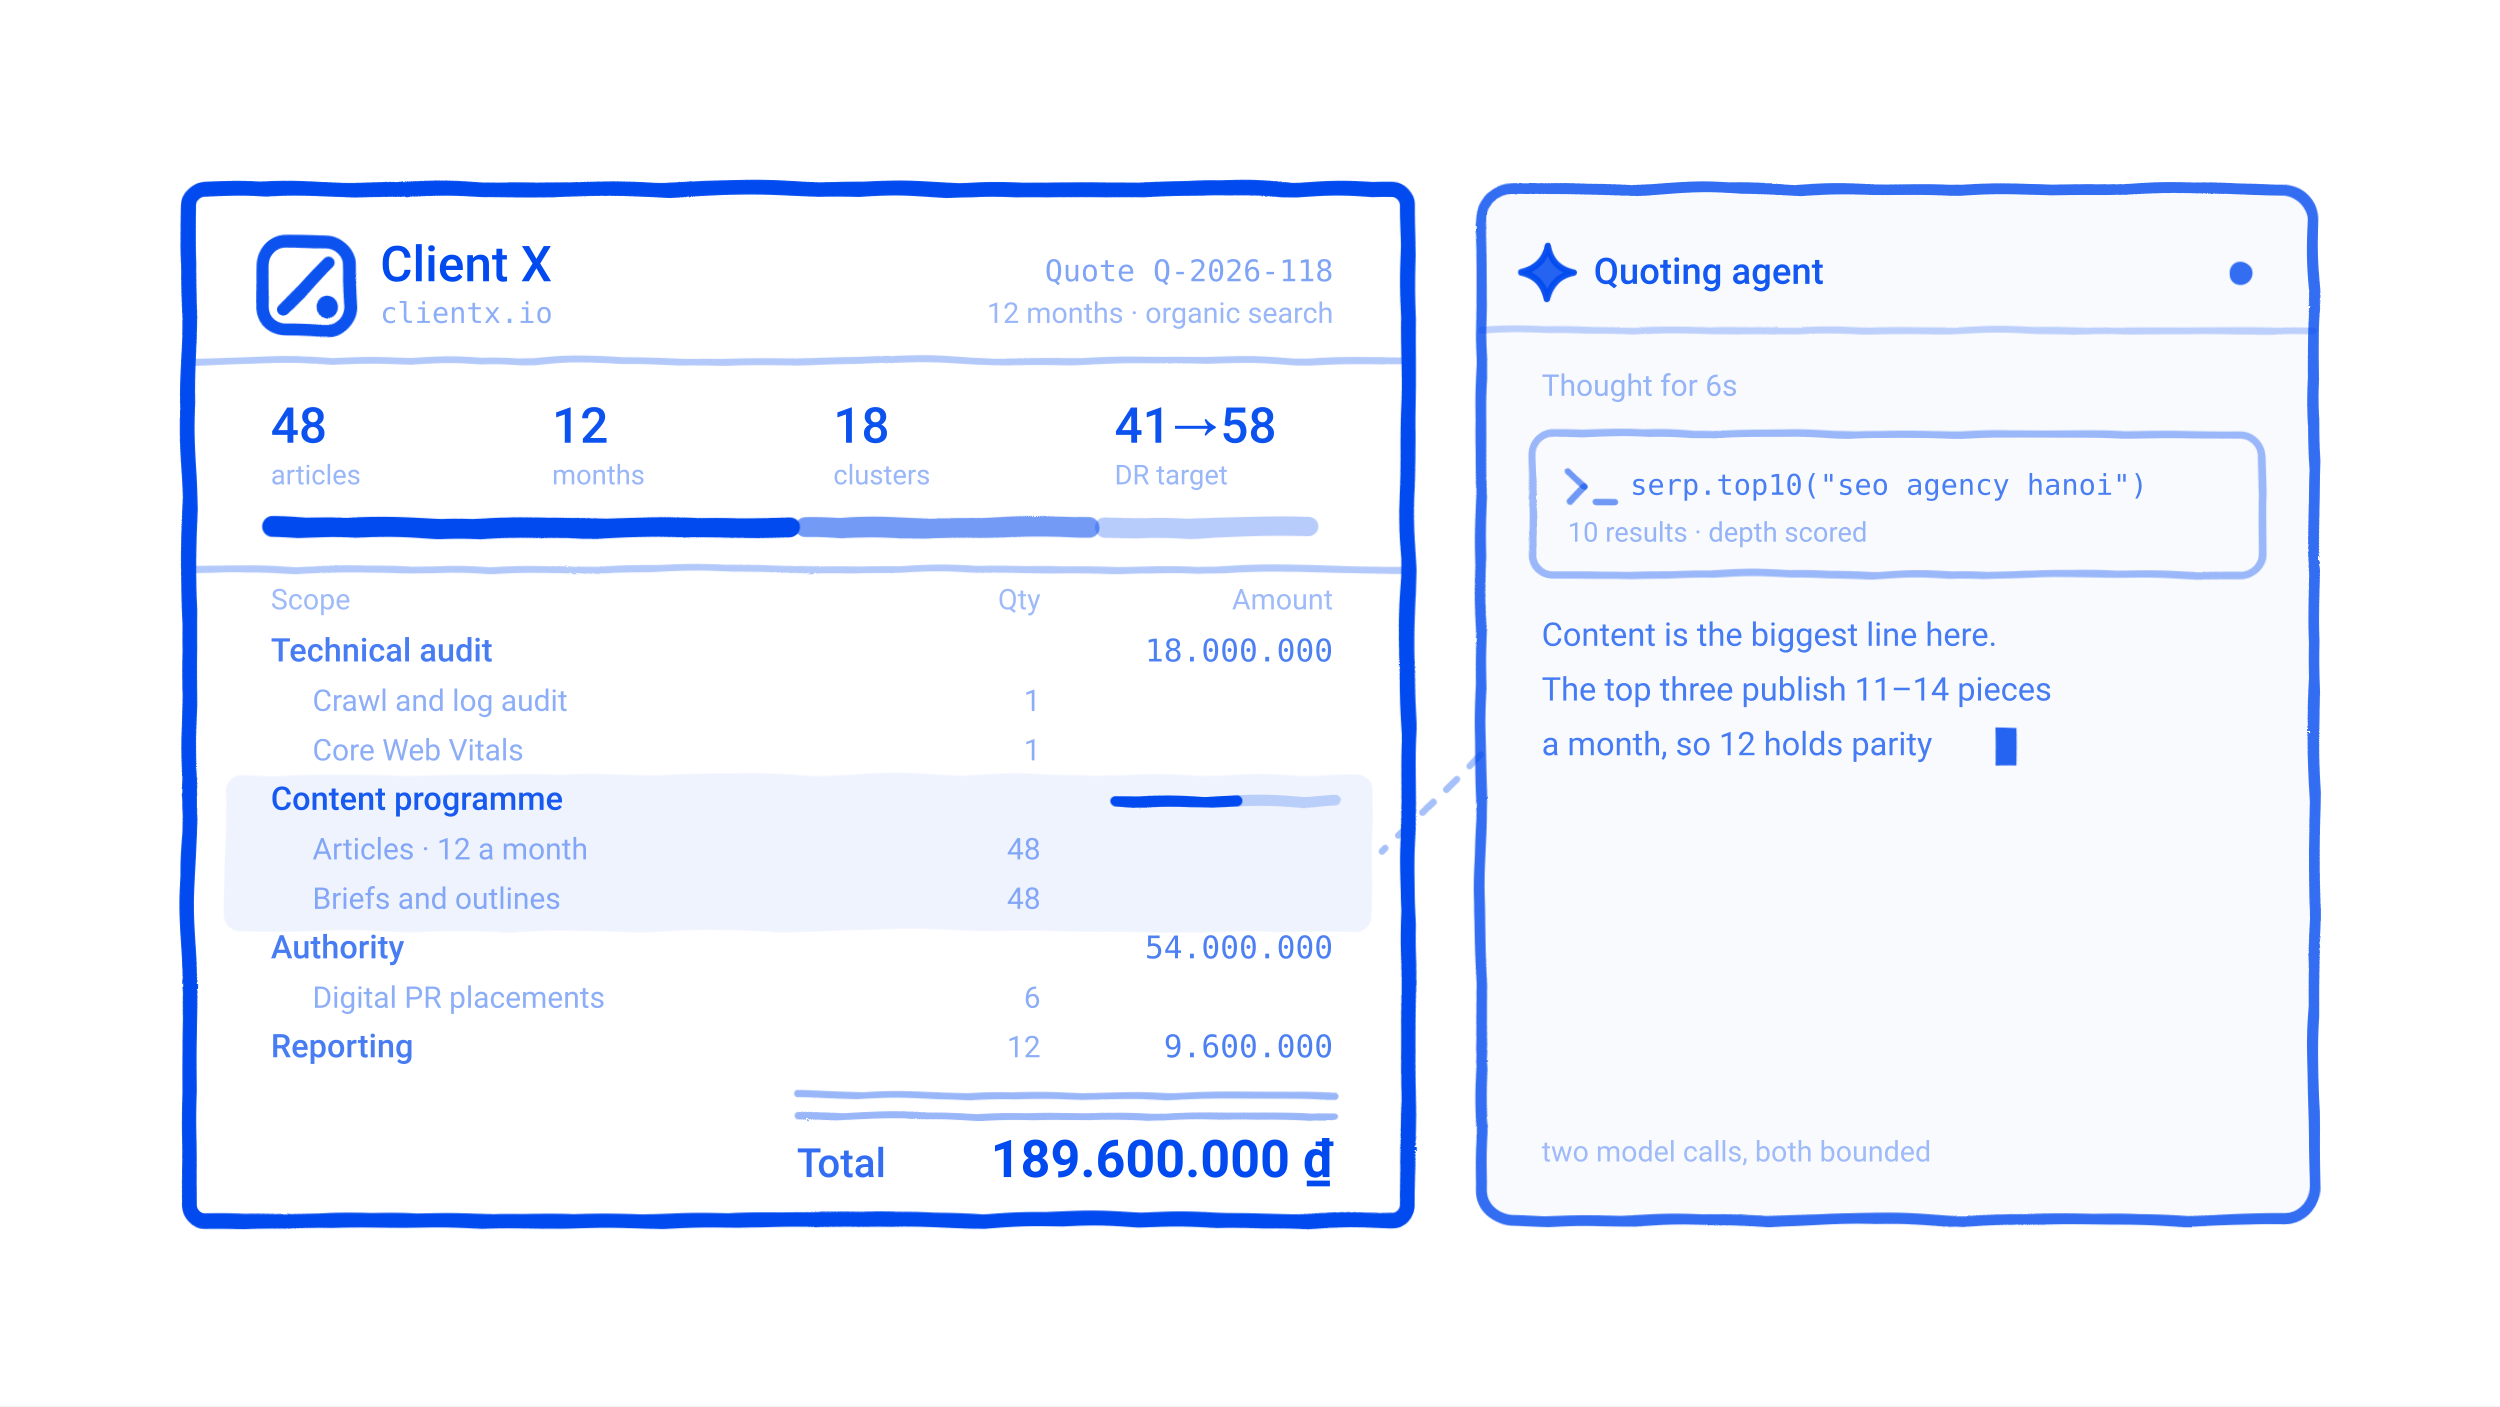
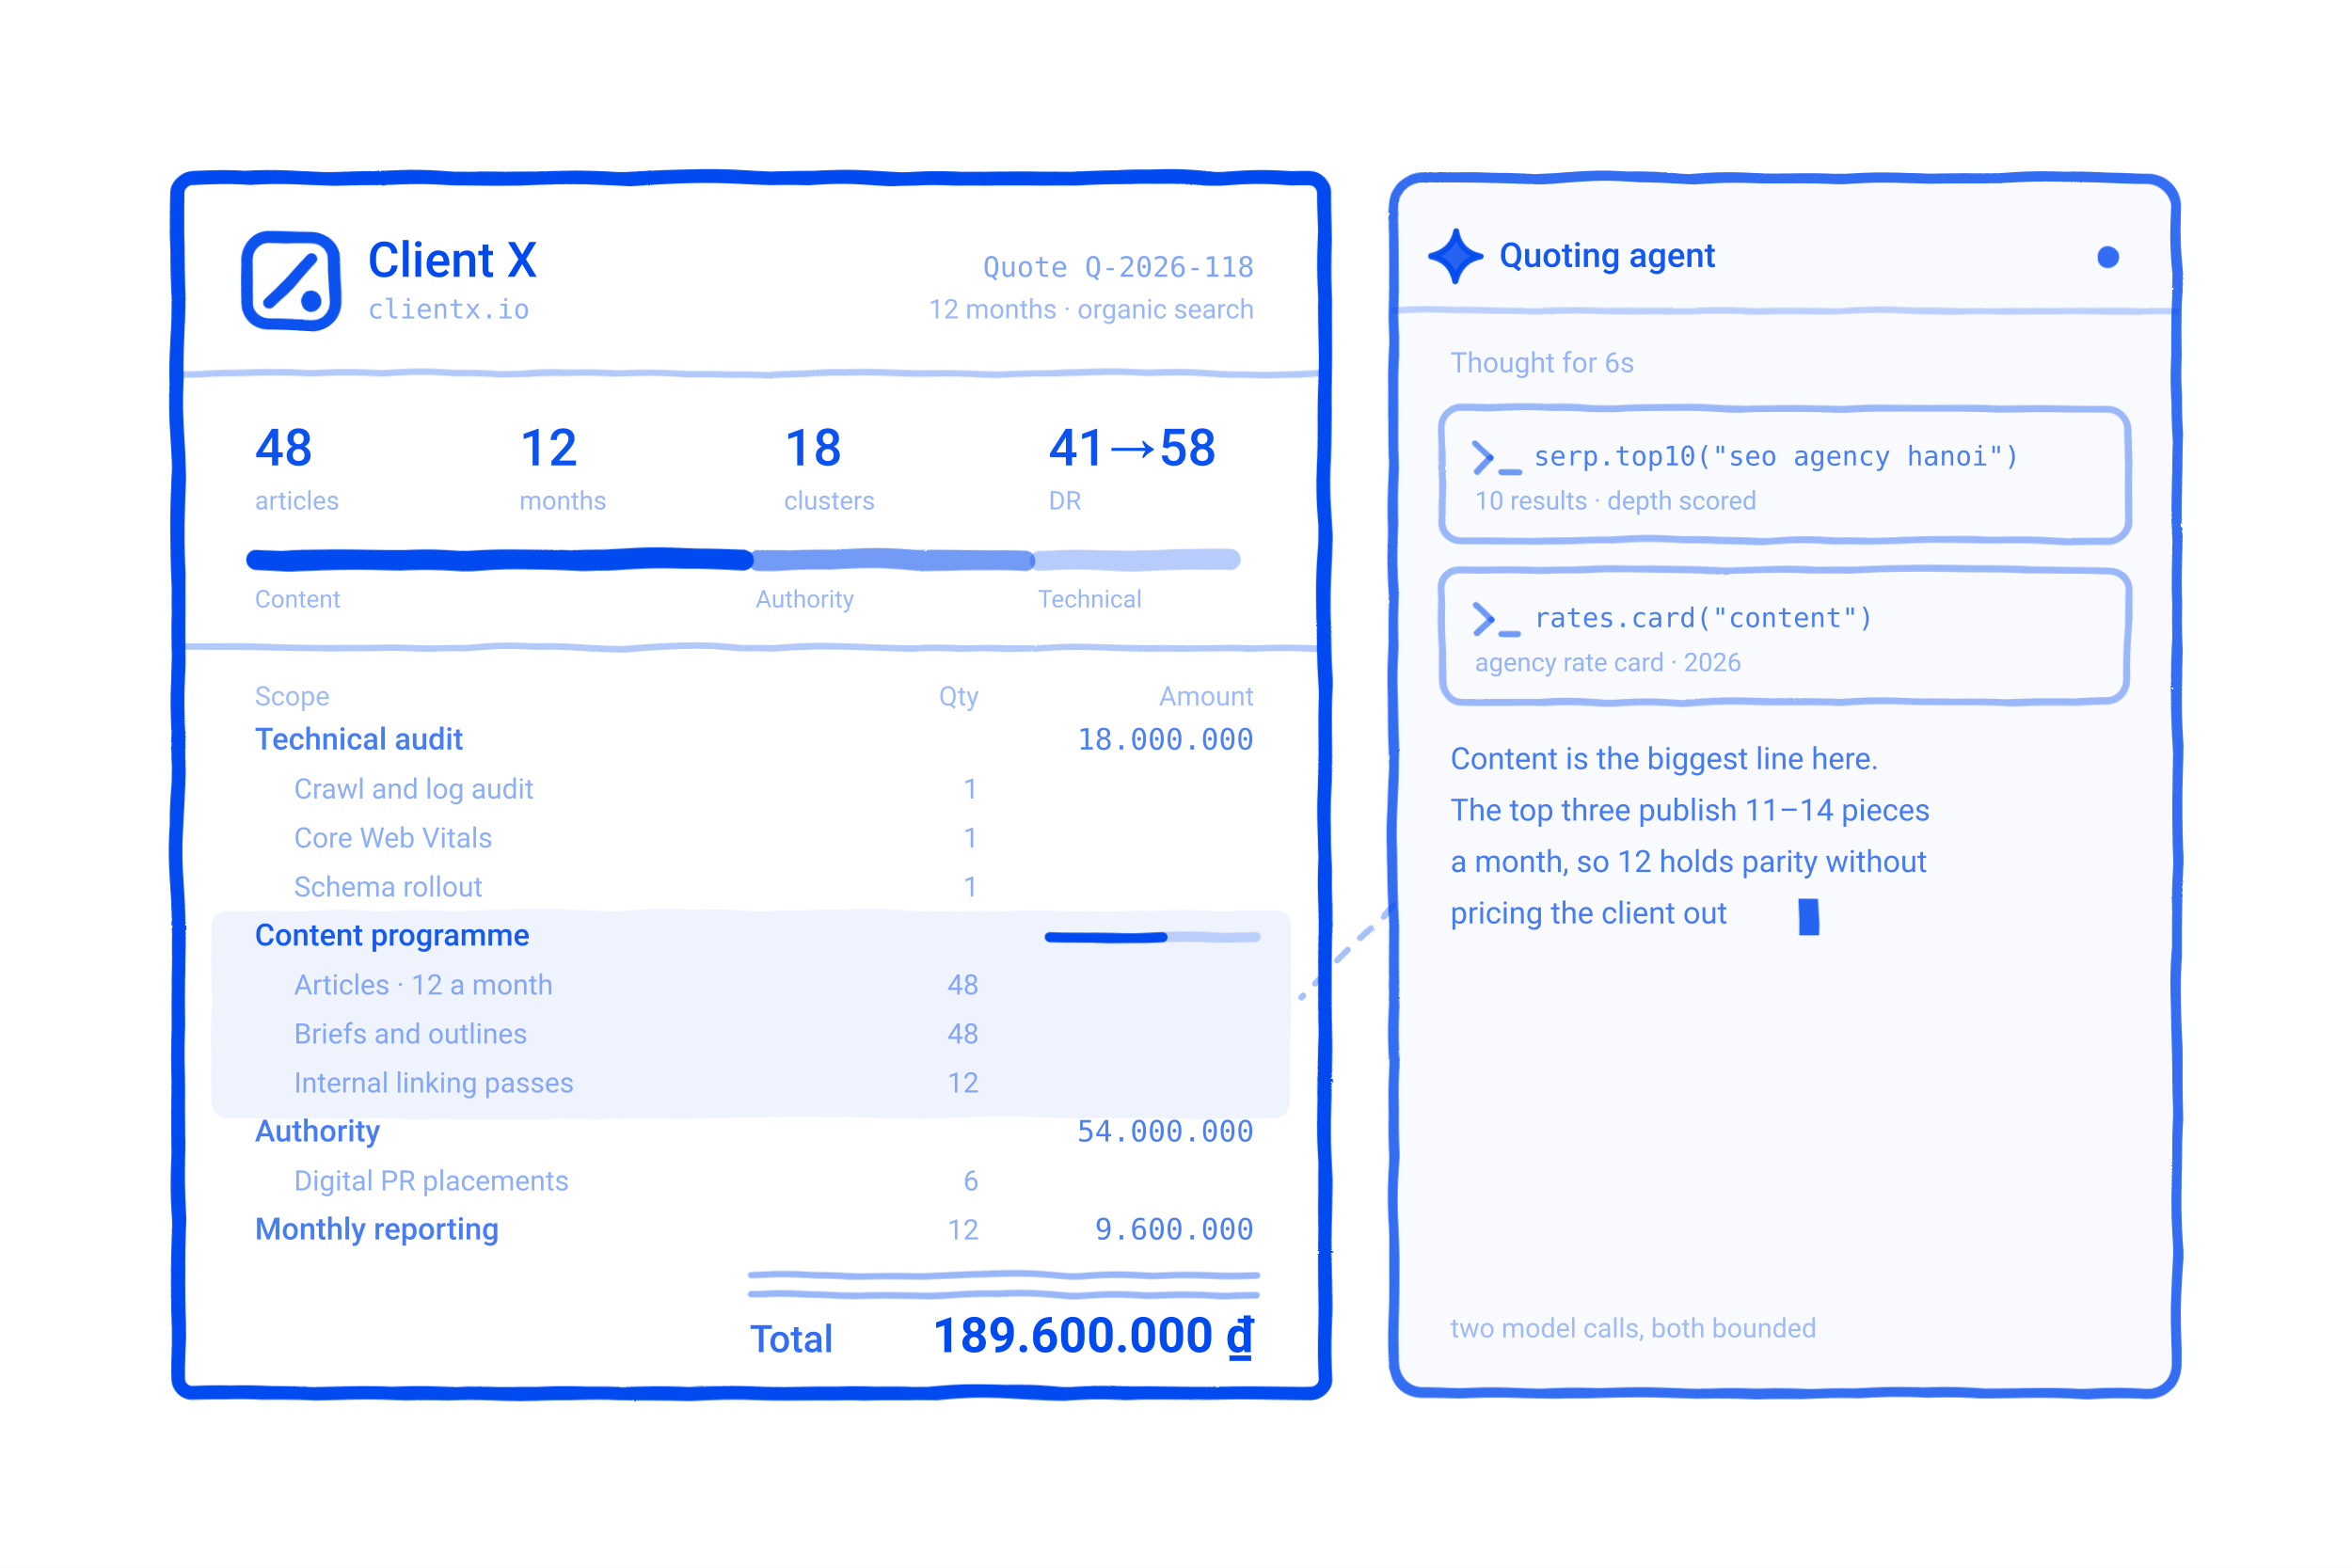
- <svg xmlns="http://www.w3.org/2000/svg" viewBox="0 0 960 540" width="960" height="540" role="img" stroke-linejoin="round">
+ <svg xmlns="http://www.w3.org/2000/svg" viewBox="0 0 960 640" width="960" height="640" role="img" stroke-linejoin="round">
  <defs>
    <filter id="rough" x="-20%" y="-20%" width="140%" height="140%">
      <feTurbulence type="turbulence" baseFrequency="0.016" numOctaves="2" seed="7" result="n" />
      <feDisplacementMap in="SourceGraphic" in2="n" scale="2.4" xChannelSelector="R" yChannelSelector="G" />
    </filter>
  </defs>
-   <rect width="960" height="540" fill="#FFFFFF" />
+   <rect width="960" height="640" fill="#FFFFFF" />
  <g filter="url(#rough)">
-     <rect x="72.0" y="72.0" width="468.0" height="396.0" rx="6" fill="none" stroke="#004AEF" stroke-opacity="1.00" stroke-width="5.7" />
-     <rect x="100.0" y="92.0" width="34.0" height="34.0" rx="9" fill="none" stroke="#004AEF" stroke-opacity="0.95" stroke-width="4.8" />
-     <path d="M108.0,118.0 L126.0,100.0" fill="none" stroke="#004AEF" stroke-opacity="0.95" stroke-width="4.8" stroke-linecap="round" />
-     <circle cx="125.0" cy="117.0" r="4.2" fill="#004AEF" fill-opacity="0.95" />
-     <path d="M72.0,138.0 L540.0,138.0" fill="none" stroke="#004AEF" stroke-opacity="0.30" stroke-width="2.7" stroke-linecap="round" />
-     <path d="M104.0,202.0 L302.4,202.0" fill="none" stroke="#004AEF" stroke-opacity="1.00" stroke-width="7.8" stroke-linecap="round" />
-     <path d="M308.4,202.0 L417.6,202.0" fill="none" stroke="#004AEF" stroke-opacity="0.55" stroke-width="7.8" stroke-linecap="round" />
-     <path d="M423.6,202.0 L502.0,202.0" fill="none" stroke="#004AEF" stroke-opacity="0.28" stroke-width="7.8" stroke-linecap="round" />
-     <path d="M72.0,218.0 L540.0,218.0" fill="none" stroke="#004AEF" stroke-opacity="0.30" stroke-width="2.7" stroke-linecap="round" />
-     <rect x="86.0" y="297.0" width="440.0" height="60.0" rx="6" fill="#004AEF" fill-opacity="0.07" stroke="#004AEF" stroke-opacity="0.00" stroke-width="3.0" />
-     <path d="M427.9,307.0 L511.9,307.0" fill="none" stroke="#004AEF" stroke-opacity="0.22" stroke-width="4.2" stroke-linecap="round" />
-     <path d="M427.9,307.0 L474.1,307.0" fill="none" stroke="#004AEF" stroke-opacity="1.00" stroke-width="4.2" stroke-linecap="round" />
-     <path d="M306.0,420.0 L511.9,420.0" fill="none" stroke="#004AEF" stroke-opacity="0.40" stroke-width="2.7" stroke-linecap="round" />
-     <path d="M306.0,428.0 L511.9,428.0" fill="none" stroke="#004AEF" stroke-opacity="0.40" stroke-width="2.7" stroke-linecap="round" />
-     <rect x="568.0" y="72.0" width="320.0" height="396.0" rx="12" fill="#004AEF" fill-opacity="0.028" stroke="#004AEF" stroke-opacity="0.80" stroke-width="4.2" />
+     <rect x="72.0" y="72.0" width="468.0" height="496.0" rx="6" fill="none" stroke="#004AEF" stroke-opacity="1.00" stroke-width="5.7" />
+     <rect x="100.0" y="96.0" width="36.0" height="36.0" rx="9" fill="none" stroke="#004AEF" stroke-opacity="0.95" stroke-width="4.8" />
+     <path d="M109.0,123.0 L127.0,105.0" fill="none" stroke="#004AEF" stroke-opacity="0.95" stroke-width="4.8" stroke-linecap="round" />
+     <circle cx="126.0" cy="122.0" r="4.2" fill="#004AEF" fill-opacity="0.95" />
+     <path d="M72.0,152.0 L540.0,152.0" fill="none" stroke="#004AEF" stroke-opacity="0.30" stroke-width="2.7" stroke-linecap="round" />
+     <path d="M104.0,228.0 L302.4,228.0" fill="none" stroke="#004AEF" stroke-opacity="1.00" stroke-width="8.4" stroke-linecap="round" />
+     <path d="M308.4,228.0 L417.6,228.0" fill="none" stroke="#004AEF" stroke-opacity="0.55" stroke-width="8.4" stroke-linecap="round" />
+     <path d="M423.6,228.0 L502.0,228.0" fill="none" stroke="#004AEF" stroke-opacity="0.28" stroke-width="8.4" stroke-linecap="round" />
+     <path d="M72.0,264.0 L540.0,264.0" fill="none" stroke="#004AEF" stroke-opacity="0.30" stroke-width="2.7" stroke-linecap="round" />
+     <rect x="86.0" y="371.0" width="440.0" height="85.0" rx="6" fill="#004AEF" fill-opacity="0.07" stroke="#004AEF" stroke-opacity="0.00" stroke-width="3.0" />
+     <path d="M427.9,382.0 L511.9,382.0" fill="none" stroke="#004AEF" stroke-opacity="0.22" stroke-width="4.2" stroke-linecap="round" />
+     <path d="M427.9,382.0 L474.1,382.0" fill="none" stroke="#004AEF" stroke-opacity="1.00" stroke-width="4.2" stroke-linecap="round" />
+     <path d="M306.0,520.0 L511.9,520.0" fill="none" stroke="#004AEF" stroke-opacity="0.40" stroke-width="2.7" stroke-linecap="round" />
+     <path d="M306.0,528.0 L511.9,528.0" fill="none" stroke="#004AEF" stroke-opacity="0.40" stroke-width="2.7" stroke-linecap="round" />
+     <rect x="568.0" y="72.0" width="320.0" height="496.0" rx="12" fill="#004AEF" fill-opacity="0.028" stroke="#004AEF" stroke-opacity="0.80" stroke-width="4.2" />
    <path d="M594.0,94.0 Q595.7,102.3 604.0,104.0 Q595.7,105.7 594.0,114.0 Q592.3,105.7 584.0,104.0 Q592.3,102.3 594.0,94.0 Z" fill="#004AEF" fill-opacity="0.85" stroke="#004AEF" stroke-opacity="0.95" stroke-width="2.4" stroke-linejoin="round" />
    <circle cx="860.0" cy="104.0" r="4.5" fill="#004AEF" fill-opacity="0.80" />
    <path d="M568.0,126.0 L888.0,126.0" fill="none" stroke="#004AEF" stroke-opacity="0.24" stroke-width="2.7" stroke-linecap="round" />
    <rect x="588.0" y="166.0" width="280.0" height="54.0" rx="8" fill="none" stroke="#004AEF" stroke-opacity="0.38" stroke-width="2.85" />
    <path d="M602.0,180.0 L608.0,186.0" fill="none" stroke="#004AEF" stroke-opacity="0.55" stroke-width="2.55" stroke-linecap="round" />
    <path d="M608.0,186.0 L602.0,192.0" fill="none" stroke="#004AEF" stroke-opacity="0.55" stroke-width="2.55" stroke-linecap="round" />
    <path d="M612.0,192.0 L619.0,192.0" fill="none" stroke="#004AEF" stroke-opacity="0.55" stroke-width="2.55" stroke-linecap="round" />
-     <rect x="765.5" y="279.0" width="8" height="15" fill="#004AEF" fill-opacity="0.85" />
-     <path d="M568.0,289.0 L530.0,327.0" fill="none" stroke="#004AEF" stroke-opacity="0.35" stroke-width="2.55" stroke-linecap="round" stroke-dasharray="6 7" />
+     <rect x="588.0" y="232.0" width="280.0" height="54.0" rx="8" fill="none" stroke="#004AEF" stroke-opacity="0.38" stroke-width="2.85" />
+     <path d="M602.0,246.0 L608.0,252.0" fill="none" stroke="#004AEF" stroke-opacity="0.55" stroke-width="2.55" stroke-linecap="round" />
+     <path d="M608.0,252.0 L602.0,258.0" fill="none" stroke="#004AEF" stroke-opacity="0.55" stroke-width="2.55" stroke-linecap="round" />
+     <path d="M612.0,258.0 L619.0,258.0" fill="none" stroke="#004AEF" stroke-opacity="0.55" stroke-width="2.55" stroke-linecap="round" />
+     <rect x="733.7" y="366.0" width="8" height="15" fill="#004AEF" fill-opacity="0.85" />
+     <path d="M568.0,369.0 L530.0,406.0" fill="none" stroke="#004AEF" stroke-opacity="0.35" stroke-width="2.55" stroke-linecap="round" stroke-dasharray="6 7" />
  </g>
-   <text x="146.0" y="108.0" font-family="system-ui, -apple-system, Segoe UI, Roboto, Helvetica, Arial, sans-serif" font-size="19" font-weight="500" fill="#004AEF" fill-opacity="1.00" text-anchor="start" xml:space="preserve">Client X</text>
-   <text x="146.0" y="124.0" font-family="ui-monospace, SFMono-Regular, Menlo, Consolas, monospace" font-size="11" font-weight="400" fill="#004AEF" fill-opacity="0.45" text-anchor="start" xml:space="preserve">clientx.io</text>
-   <text x="512.0" y="108.0" font-family="ui-monospace, SFMono-Regular, Menlo, Consolas, monospace" font-size="11.5" font-weight="400" fill="#004AEF" fill-opacity="0.50" text-anchor="end" xml:space="preserve">Quote Q-2026-118</text>
-   <text x="512.0" y="124.0" font-family="system-ui, -apple-system, Segoe UI, Roboto, Helvetica, Arial, sans-serif" font-size="11" font-weight="400" fill="#004AEF" fill-opacity="0.40" text-anchor="end" xml:space="preserve">12 months · organic search</text>
-   <text x="104.0" y="170.0" font-family="system-ui, -apple-system, Segoe UI, Roboto, Helvetica, Arial, sans-serif" font-size="19" font-weight="500" fill="#004AEF" fill-opacity="0.95" text-anchor="start" xml:space="preserve">48</text>
-   <text x="104.0" y="186.0" font-family="system-ui, -apple-system, Segoe UI, Roboto, Helvetica, Arial, sans-serif" font-size="10.5" font-weight="400" fill="#004AEF" fill-opacity="0.40" text-anchor="start" xml:space="preserve">articles</text>
-   <text x="212.0" y="170.0" font-family="system-ui, -apple-system, Segoe UI, Roboto, Helvetica, Arial, sans-serif" font-size="19" font-weight="500" fill="#004AEF" fill-opacity="0.95" text-anchor="start" xml:space="preserve">12</text>
-   <text x="212.0" y="186.0" font-family="system-ui, -apple-system, Segoe UI, Roboto, Helvetica, Arial, sans-serif" font-size="10.5" font-weight="400" fill="#004AEF" fill-opacity="0.40" text-anchor="start" xml:space="preserve">months</text>
-   <text x="320.0" y="170.0" font-family="system-ui, -apple-system, Segoe UI, Roboto, Helvetica, Arial, sans-serif" font-size="19" font-weight="500" fill="#004AEF" fill-opacity="0.95" text-anchor="start" xml:space="preserve">18</text>
-   <text x="320.0" y="186.0" font-family="system-ui, -apple-system, Segoe UI, Roboto, Helvetica, Arial, sans-serif" font-size="10.5" font-weight="400" fill="#004AEF" fill-opacity="0.40" text-anchor="start" xml:space="preserve">clusters</text>
-   <text x="428.0" y="170.0" font-family="system-ui, -apple-system, Segoe UI, Roboto, Helvetica, Arial, sans-serif" font-size="19" font-weight="500" fill="#004AEF" fill-opacity="0.95" text-anchor="start" xml:space="preserve">41→58</text>
-   <text x="428.0" y="186.0" font-family="system-ui, -apple-system, Segoe UI, Roboto, Helvetica, Arial, sans-serif" font-size="10.5" font-weight="400" fill="#004AEF" fill-opacity="0.40" text-anchor="start" xml:space="preserve">DR target</text>
-   <text x="104.0" y="234.0" font-family="system-ui, -apple-system, Segoe UI, Roboto, Helvetica, Arial, sans-serif" font-size="11" font-weight="400" fill="#004AEF" fill-opacity="0.38" text-anchor="start" xml:space="preserve">Scope</text>
-   <text x="399.6" y="234.0" font-family="system-ui, -apple-system, Segoe UI, Roboto, Helvetica, Arial, sans-serif" font-size="11" font-weight="400" fill="#004AEF" fill-opacity="0.38" text-anchor="end" xml:space="preserve">Qty</text>
-   <text x="511.9" y="234.0" font-family="system-ui, -apple-system, Segoe UI, Roboto, Helvetica, Arial, sans-serif" font-size="11" font-weight="400" fill="#004AEF" fill-opacity="0.38" text-anchor="end" xml:space="preserve">Amount</text>
-   <text x="104.0" y="254.0" font-family="system-ui, -apple-system, Segoe UI, Roboto, Helvetica, Arial, sans-serif" font-size="12.5" font-weight="500" fill="#004AEF" fill-opacity="0.72" text-anchor="start" xml:space="preserve">Technical audit</text>
-   <text x="511.9" y="254.0" font-family="ui-monospace, SFMono-Regular, Menlo, Consolas, monospace" font-size="12" font-weight="400" fill="#004AEF" fill-opacity="0.70" text-anchor="end" xml:space="preserve">18.000.000</text>
-   <text x="120.0" y="273.0" font-family="system-ui, -apple-system, Segoe UI, Roboto, Helvetica, Arial, sans-serif" font-size="11.5" font-weight="400" fill="#004AEF" fill-opacity="0.45" text-anchor="start" xml:space="preserve">Crawl and log audit</text>
-   <text x="399.6" y="273.0" font-family="system-ui, -apple-system, Segoe UI, Roboto, Helvetica, Arial, sans-serif" font-size="11.5" font-weight="400" fill="#004AEF" fill-opacity="0.45" text-anchor="end" xml:space="preserve">1</text>
-   <text x="120.0" y="292.0" font-family="system-ui, -apple-system, Segoe UI, Roboto, Helvetica, Arial, sans-serif" font-size="11.5" font-weight="400" fill="#004AEF" fill-opacity="0.45" text-anchor="start" xml:space="preserve">Core Web Vitals</text>
-   <text x="399.6" y="292.0" font-family="system-ui, -apple-system, Segoe UI, Roboto, Helvetica, Arial, sans-serif" font-size="11.5" font-weight="400" fill="#004AEF" fill-opacity="0.45" text-anchor="end" xml:space="preserve">1</text>
-   <text x="104.0" y="311.0" font-family="system-ui, -apple-system, Segoe UI, Roboto, Helvetica, Arial, sans-serif" font-size="12.5" font-weight="500" fill="#004AEF" fill-opacity="0.90" text-anchor="start" xml:space="preserve">Content programme</text>
-   <text x="120.0" y="330.0" font-family="system-ui, -apple-system, Segoe UI, Roboto, Helvetica, Arial, sans-serif" font-size="11.5" font-weight="400" fill="#004AEF" fill-opacity="0.45" text-anchor="start" xml:space="preserve">Articles · 12 a month</text>
-   <text x="399.6" y="330.0" font-family="system-ui, -apple-system, Segoe UI, Roboto, Helvetica, Arial, sans-serif" font-size="11.5" font-weight="400" fill="#004AEF" fill-opacity="0.45" text-anchor="end" xml:space="preserve">48</text>
-   <text x="120.0" y="349.0" font-family="system-ui, -apple-system, Segoe UI, Roboto, Helvetica, Arial, sans-serif" font-size="11.5" font-weight="400" fill="#004AEF" fill-opacity="0.45" text-anchor="start" xml:space="preserve">Briefs and outlines</text>
-   <text x="399.6" y="349.0" font-family="system-ui, -apple-system, Segoe UI, Roboto, Helvetica, Arial, sans-serif" font-size="11.5" font-weight="400" fill="#004AEF" fill-opacity="0.45" text-anchor="end" xml:space="preserve">48</text>
-   <text x="104.0" y="368.0" font-family="system-ui, -apple-system, Segoe UI, Roboto, Helvetica, Arial, sans-serif" font-size="12.5" font-weight="500" fill="#004AEF" fill-opacity="0.72" text-anchor="start" xml:space="preserve">Authority</text>
-   <text x="511.9" y="368.0" font-family="ui-monospace, SFMono-Regular, Menlo, Consolas, monospace" font-size="12" font-weight="400" fill="#004AEF" fill-opacity="0.70" text-anchor="end" xml:space="preserve">54.000.000</text>
-   <text x="120.0" y="387.0" font-family="system-ui, -apple-system, Segoe UI, Roboto, Helvetica, Arial, sans-serif" font-size="11.5" font-weight="400" fill="#004AEF" fill-opacity="0.45" text-anchor="start" xml:space="preserve">Digital PR placements</text>
-   <text x="399.6" y="387.0" font-family="system-ui, -apple-system, Segoe UI, Roboto, Helvetica, Arial, sans-serif" font-size="11.5" font-weight="400" fill="#004AEF" fill-opacity="0.45" text-anchor="end" xml:space="preserve">6</text>
-   <text x="104.0" y="406.0" font-family="system-ui, -apple-system, Segoe UI, Roboto, Helvetica, Arial, sans-serif" font-size="12.5" font-weight="500" fill="#004AEF" fill-opacity="0.72" text-anchor="start" xml:space="preserve">Reporting</text>
-   <text x="399.6" y="406.0" font-family="system-ui, -apple-system, Segoe UI, Roboto, Helvetica, Arial, sans-serif" font-size="11.5" font-weight="400" fill="#004AEF" fill-opacity="0.45" text-anchor="end" xml:space="preserve">12</text>
-   <text x="511.9" y="406.0" font-family="ui-monospace, SFMono-Regular, Menlo, Consolas, monospace" font-size="12" font-weight="400" fill="#004AEF" fill-opacity="0.70" text-anchor="end" xml:space="preserve">9.600.000</text>
-   <text x="306.0" y="452.0" font-family="system-ui, -apple-system, Segoe UI, Roboto, Helvetica, Arial, sans-serif" font-size="15.5" font-weight="500" fill="#004AEF" fill-opacity="0.80" text-anchor="start" xml:space="preserve">Total</text>
-   <text x="511.9" y="452.0" font-family="system-ui, -apple-system, Segoe UI, Roboto, Helvetica, Arial, sans-serif" font-size="20" font-weight="600" fill="#004AEF" fill-opacity="1.00" text-anchor="end" xml:space="preserve">189.600.000 ₫</text>
+   <text x="150.0" y="113.0" font-family="system-ui, -apple-system, Segoe UI, Roboto, Helvetica, Arial, sans-serif" font-size="20" font-weight="500" fill="#004AEF" fill-opacity="1.00" text-anchor="start" xml:space="preserve">Client X</text>
+   <text x="150.0" y="130.0" font-family="ui-monospace, SFMono-Regular, Menlo, Consolas, monospace" font-size="11" font-weight="400" fill="#004AEF" fill-opacity="0.45" text-anchor="start" xml:space="preserve">clientx.io</text>
+   <text x="512.0" y="113.0" font-family="ui-monospace, SFMono-Regular, Menlo, Consolas, monospace" font-size="11.5" font-weight="400" fill="#004AEF" fill-opacity="0.50" text-anchor="end" xml:space="preserve">Quote Q-2026-118</text>
+   <text x="512.0" y="130.0" font-family="system-ui, -apple-system, Segoe UI, Roboto, Helvetica, Arial, sans-serif" font-size="11" font-weight="400" fill="#004AEF" fill-opacity="0.40" text-anchor="end" xml:space="preserve">12 months · organic search</text>
+   <text x="104.0" y="190.0" font-family="system-ui, -apple-system, Segoe UI, Roboto, Helvetica, Arial, sans-serif" font-size="21" font-weight="500" fill="#004AEF" fill-opacity="0.95" text-anchor="start" xml:space="preserve">48</text>
+   <text x="104.0" y="208.0" font-family="system-ui, -apple-system, Segoe UI, Roboto, Helvetica, Arial, sans-serif" font-size="10.5" font-weight="400" fill="#004AEF" fill-opacity="0.40" text-anchor="start" xml:space="preserve">articles</text>
+   <text x="212.0" y="190.0" font-family="system-ui, -apple-system, Segoe UI, Roboto, Helvetica, Arial, sans-serif" font-size="21" font-weight="500" fill="#004AEF" fill-opacity="0.95" text-anchor="start" xml:space="preserve">12</text>
+   <text x="212.0" y="208.0" font-family="system-ui, -apple-system, Segoe UI, Roboto, Helvetica, Arial, sans-serif" font-size="10.5" font-weight="400" fill="#004AEF" fill-opacity="0.40" text-anchor="start" xml:space="preserve">months</text>
+   <text x="320.0" y="190.0" font-family="system-ui, -apple-system, Segoe UI, Roboto, Helvetica, Arial, sans-serif" font-size="21" font-weight="500" fill="#004AEF" fill-opacity="0.95" text-anchor="start" xml:space="preserve">18</text>
+   <text x="320.0" y="208.0" font-family="system-ui, -apple-system, Segoe UI, Roboto, Helvetica, Arial, sans-serif" font-size="10.5" font-weight="400" fill="#004AEF" fill-opacity="0.40" text-anchor="start" xml:space="preserve">clusters</text>
+   <text x="428.0" y="190.0" font-family="system-ui, -apple-system, Segoe UI, Roboto, Helvetica, Arial, sans-serif" font-size="21" font-weight="500" fill="#004AEF" fill-opacity="0.95" text-anchor="start" xml:space="preserve">41→58</text>
+   <text x="428.0" y="208.0" font-family="system-ui, -apple-system, Segoe UI, Roboto, Helvetica, Arial, sans-serif" font-size="10.5" font-weight="400" fill="#004AEF" fill-opacity="0.40" text-anchor="start" xml:space="preserve">DR</text>
+   <text x="104.0" y="248.0" font-family="system-ui, -apple-system, Segoe UI, Roboto, Helvetica, Arial, sans-serif" font-size="10" font-weight="400" fill="#004AEF" fill-opacity="0.40" text-anchor="start" xml:space="preserve">Content</text>
+   <text x="308.4" y="248.0" font-family="system-ui, -apple-system, Segoe UI, Roboto, Helvetica, Arial, sans-serif" font-size="10" font-weight="400" fill="#004AEF" fill-opacity="0.40" text-anchor="start" xml:space="preserve">Authority</text>
+   <text x="423.6" y="248.0" font-family="system-ui, -apple-system, Segoe UI, Roboto, Helvetica, Arial, sans-serif" font-size="10" font-weight="400" fill="#004AEF" fill-opacity="0.40" text-anchor="start" xml:space="preserve">Technical</text>
+   <text x="104.0" y="288.0" font-family="system-ui, -apple-system, Segoe UI, Roboto, Helvetica, Arial, sans-serif" font-size="11" font-weight="400" fill="#004AEF" fill-opacity="0.38" text-anchor="start" xml:space="preserve">Scope</text>
+   <text x="399.6" y="288.0" font-family="system-ui, -apple-system, Segoe UI, Roboto, Helvetica, Arial, sans-serif" font-size="11" font-weight="400" fill="#004AEF" fill-opacity="0.38" text-anchor="end" xml:space="preserve">Qty</text>
+   <text x="511.9" y="288.0" font-family="system-ui, -apple-system, Segoe UI, Roboto, Helvetica, Arial, sans-serif" font-size="11" font-weight="400" fill="#004AEF" fill-opacity="0.38" text-anchor="end" xml:space="preserve">Amount</text>
+   <text x="104.0" y="306.0" font-family="system-ui, -apple-system, Segoe UI, Roboto, Helvetica, Arial, sans-serif" font-size="12.5" font-weight="500" fill="#004AEF" fill-opacity="0.72" text-anchor="start" xml:space="preserve">Technical audit</text>
+   <text x="511.9" y="306.0" font-family="ui-monospace, SFMono-Regular, Menlo, Consolas, monospace" font-size="12" font-weight="400" fill="#004AEF" fill-opacity="0.70" text-anchor="end" xml:space="preserve">18.000.000</text>
+   <text x="120.0" y="326.0" font-family="system-ui, -apple-system, Segoe UI, Roboto, Helvetica, Arial, sans-serif" font-size="11.5" font-weight="400" fill="#004AEF" fill-opacity="0.45" text-anchor="start" xml:space="preserve">Crawl and log audit</text>
+   <text x="399.6" y="326.0" font-family="system-ui, -apple-system, Segoe UI, Roboto, Helvetica, Arial, sans-serif" font-size="11.5" font-weight="400" fill="#004AEF" fill-opacity="0.45" text-anchor="end" xml:space="preserve">1</text>
+   <text x="120.0" y="346.0" font-family="system-ui, -apple-system, Segoe UI, Roboto, Helvetica, Arial, sans-serif" font-size="11.5" font-weight="400" fill="#004AEF" fill-opacity="0.45" text-anchor="start" xml:space="preserve">Core Web Vitals</text>
+   <text x="399.6" y="346.0" font-family="system-ui, -apple-system, Segoe UI, Roboto, Helvetica, Arial, sans-serif" font-size="11.5" font-weight="400" fill="#004AEF" fill-opacity="0.45" text-anchor="end" xml:space="preserve">1</text>
+   <text x="120.0" y="366.0" font-family="system-ui, -apple-system, Segoe UI, Roboto, Helvetica, Arial, sans-serif" font-size="11.5" font-weight="400" fill="#004AEF" fill-opacity="0.45" text-anchor="start" xml:space="preserve">Schema rollout</text>
+   <text x="399.6" y="366.0" font-family="system-ui, -apple-system, Segoe UI, Roboto, Helvetica, Arial, sans-serif" font-size="11.5" font-weight="400" fill="#004AEF" fill-opacity="0.45" text-anchor="end" xml:space="preserve">1</text>
+   <text x="104.0" y="386.0" font-family="system-ui, -apple-system, Segoe UI, Roboto, Helvetica, Arial, sans-serif" font-size="12.5" font-weight="500" fill="#004AEF" fill-opacity="0.90" text-anchor="start" xml:space="preserve">Content programme</text>
+   <text x="120.0" y="406.0" font-family="system-ui, -apple-system, Segoe UI, Roboto, Helvetica, Arial, sans-serif" font-size="11.5" font-weight="400" fill="#004AEF" fill-opacity="0.45" text-anchor="start" xml:space="preserve">Articles · 12 a month</text>
+   <text x="399.6" y="406.0" font-family="system-ui, -apple-system, Segoe UI, Roboto, Helvetica, Arial, sans-serif" font-size="11.5" font-weight="400" fill="#004AEF" fill-opacity="0.45" text-anchor="end" xml:space="preserve">48</text>
+   <text x="120.0" y="426.0" font-family="system-ui, -apple-system, Segoe UI, Roboto, Helvetica, Arial, sans-serif" font-size="11.5" font-weight="400" fill="#004AEF" fill-opacity="0.45" text-anchor="start" xml:space="preserve">Briefs and outlines</text>
+   <text x="399.6" y="426.0" font-family="system-ui, -apple-system, Segoe UI, Roboto, Helvetica, Arial, sans-serif" font-size="11.5" font-weight="400" fill="#004AEF" fill-opacity="0.45" text-anchor="end" xml:space="preserve">48</text>
+   <text x="120.0" y="446.0" font-family="system-ui, -apple-system, Segoe UI, Roboto, Helvetica, Arial, sans-serif" font-size="11.5" font-weight="400" fill="#004AEF" fill-opacity="0.45" text-anchor="start" xml:space="preserve">Internal linking passes</text>
+   <text x="399.6" y="446.0" font-family="system-ui, -apple-system, Segoe UI, Roboto, Helvetica, Arial, sans-serif" font-size="11.5" font-weight="400" fill="#004AEF" fill-opacity="0.45" text-anchor="end" xml:space="preserve">12</text>
+   <text x="104.0" y="466.0" font-family="system-ui, -apple-system, Segoe UI, Roboto, Helvetica, Arial, sans-serif" font-size="12.5" font-weight="500" fill="#004AEF" fill-opacity="0.72" text-anchor="start" xml:space="preserve">Authority</text>
+   <text x="511.9" y="466.0" font-family="ui-monospace, SFMono-Regular, Menlo, Consolas, monospace" font-size="12" font-weight="400" fill="#004AEF" fill-opacity="0.70" text-anchor="end" xml:space="preserve">54.000.000</text>
+   <text x="120.0" y="486.0" font-family="system-ui, -apple-system, Segoe UI, Roboto, Helvetica, Arial, sans-serif" font-size="11.5" font-weight="400" fill="#004AEF" fill-opacity="0.45" text-anchor="start" xml:space="preserve">Digital PR placements</text>
+   <text x="399.6" y="486.0" font-family="system-ui, -apple-system, Segoe UI, Roboto, Helvetica, Arial, sans-serif" font-size="11.5" font-weight="400" fill="#004AEF" fill-opacity="0.45" text-anchor="end" xml:space="preserve">6</text>
+   <text x="104.0" y="506.0" font-family="system-ui, -apple-system, Segoe UI, Roboto, Helvetica, Arial, sans-serif" font-size="12.5" font-weight="500" fill="#004AEF" fill-opacity="0.72" text-anchor="start" xml:space="preserve">Monthly reporting</text>
+   <text x="399.6" y="506.0" font-family="system-ui, -apple-system, Segoe UI, Roboto, Helvetica, Arial, sans-serif" font-size="11.5" font-weight="400" fill="#004AEF" fill-opacity="0.45" text-anchor="end" xml:space="preserve">12</text>
+   <text x="511.9" y="506.0" font-family="ui-monospace, SFMono-Regular, Menlo, Consolas, monospace" font-size="12" font-weight="400" fill="#004AEF" fill-opacity="0.70" text-anchor="end" xml:space="preserve">9.600.000</text>
+   <text x="306.0" y="552.0" font-family="system-ui, -apple-system, Segoe UI, Roboto, Helvetica, Arial, sans-serif" font-size="15.5" font-weight="500" fill="#004AEF" fill-opacity="0.80" text-anchor="start" xml:space="preserve">Total</text>
+   <text x="511.9" y="552.0" font-family="system-ui, -apple-system, Segoe UI, Roboto, Helvetica, Arial, sans-serif" font-size="20" font-weight="600" fill="#004AEF" fill-opacity="1.00" text-anchor="end" xml:space="preserve">189.600.000 ₫</text>
  <text x="612.0" y="109.0" font-family="system-ui, -apple-system, Segoe UI, Roboto, Helvetica, Arial, sans-serif" font-size="14" font-weight="500" fill="#004AEF" fill-opacity="0.92" text-anchor="start" xml:space="preserve">Quoting agent</text>
  <text x="592.0" y="152.0" font-family="system-ui, -apple-system, Segoe UI, Roboto, Helvetica, Arial, sans-serif" font-size="11.5" font-weight="400" fill="#004AEF" fill-opacity="0.40" text-anchor="start" xml:space="preserve">Thought for 6s</text>
  <text x="626.0" y="190.0" font-family="ui-monospace, SFMono-Regular, Menlo, Consolas, monospace" font-size="11" font-weight="400" fill="#004AEF" fill-opacity="0.70" text-anchor="start" xml:space="preserve">serp.top10("seo agency hanoi")</text>
  <text x="602.0" y="208.0" font-family="system-ui, -apple-system, Segoe UI, Roboto, Helvetica, Arial, sans-serif" font-size="10.5" font-weight="400" fill="#004AEF" fill-opacity="0.40" text-anchor="start" xml:space="preserve">10 results · depth scored</text>
-   <text x="592.0" y="248.0" font-family="system-ui, -apple-system, Segoe UI, Roboto, Helvetica, Arial, sans-serif" font-size="12.5" font-weight="400" fill="#004AEF" fill-opacity="0.72" text-anchor="start" xml:space="preserve">Content is the biggest line here.</text>
-   <text x="592.0" y="269.0" font-family="system-ui, -apple-system, Segoe UI, Roboto, Helvetica, Arial, sans-serif" font-size="12.5" font-weight="400" fill="#004AEF" fill-opacity="0.72" text-anchor="start" xml:space="preserve">The top three publish 11–14 pieces</text>
-   <text x="592.0" y="290.0" font-family="system-ui, -apple-system, Segoe UI, Roboto, Helvetica, Arial, sans-serif" font-size="12.5" font-weight="400" fill="#004AEF" fill-opacity="0.72" text-anchor="start" xml:space="preserve">a month, so 12 holds parity</text>
-   <text x="592.0" y="446.0" font-family="system-ui, -apple-system, Segoe UI, Roboto, Helvetica, Arial, sans-serif" font-size="11" font-weight="400" fill="#004AEF" fill-opacity="0.36" text-anchor="start" xml:space="preserve">two model calls, both bounded</text>
+   <text x="626.0" y="256.0" font-family="ui-monospace, SFMono-Regular, Menlo, Consolas, monospace" font-size="11" font-weight="400" fill="#004AEF" fill-opacity="0.70" text-anchor="start" xml:space="preserve">rates.card("content")</text>
+   <text x="602.0" y="274.0" font-family="system-ui, -apple-system, Segoe UI, Roboto, Helvetica, Arial, sans-serif" font-size="10.5" font-weight="400" fill="#004AEF" fill-opacity="0.40" text-anchor="start" xml:space="preserve">agency rate card · 2026</text>
+   <text x="592.0" y="314.0" font-family="system-ui, -apple-system, Segoe UI, Roboto, Helvetica, Arial, sans-serif" font-size="12.5" font-weight="400" fill="#004AEF" fill-opacity="0.72" text-anchor="start" xml:space="preserve">Content is the biggest line here.</text>
+   <text x="592.0" y="335.0" font-family="system-ui, -apple-system, Segoe UI, Roboto, Helvetica, Arial, sans-serif" font-size="12.5" font-weight="400" fill="#004AEF" fill-opacity="0.72" text-anchor="start" xml:space="preserve">The top three publish 11–14 pieces</text>
+   <text x="592.0" y="356.0" font-family="system-ui, -apple-system, Segoe UI, Roboto, Helvetica, Arial, sans-serif" font-size="12.5" font-weight="400" fill="#004AEF" fill-opacity="0.72" text-anchor="start" xml:space="preserve">a month, so 12 holds parity without</text>
+   <text x="592.0" y="377.0" font-family="system-ui, -apple-system, Segoe UI, Roboto, Helvetica, Arial, sans-serif" font-size="12.5" font-weight="400" fill="#004AEF" fill-opacity="0.72" text-anchor="start" xml:space="preserve">pricing the client out</text>
+   <text x="592.0" y="546.0" font-family="system-ui, -apple-system, Segoe UI, Roboto, Helvetica, Arial, sans-serif" font-size="11" font-weight="400" fill="#004AEF" fill-opacity="0.36" text-anchor="start" xml:space="preserve">two model calls, both bounded</text>
</svg>
